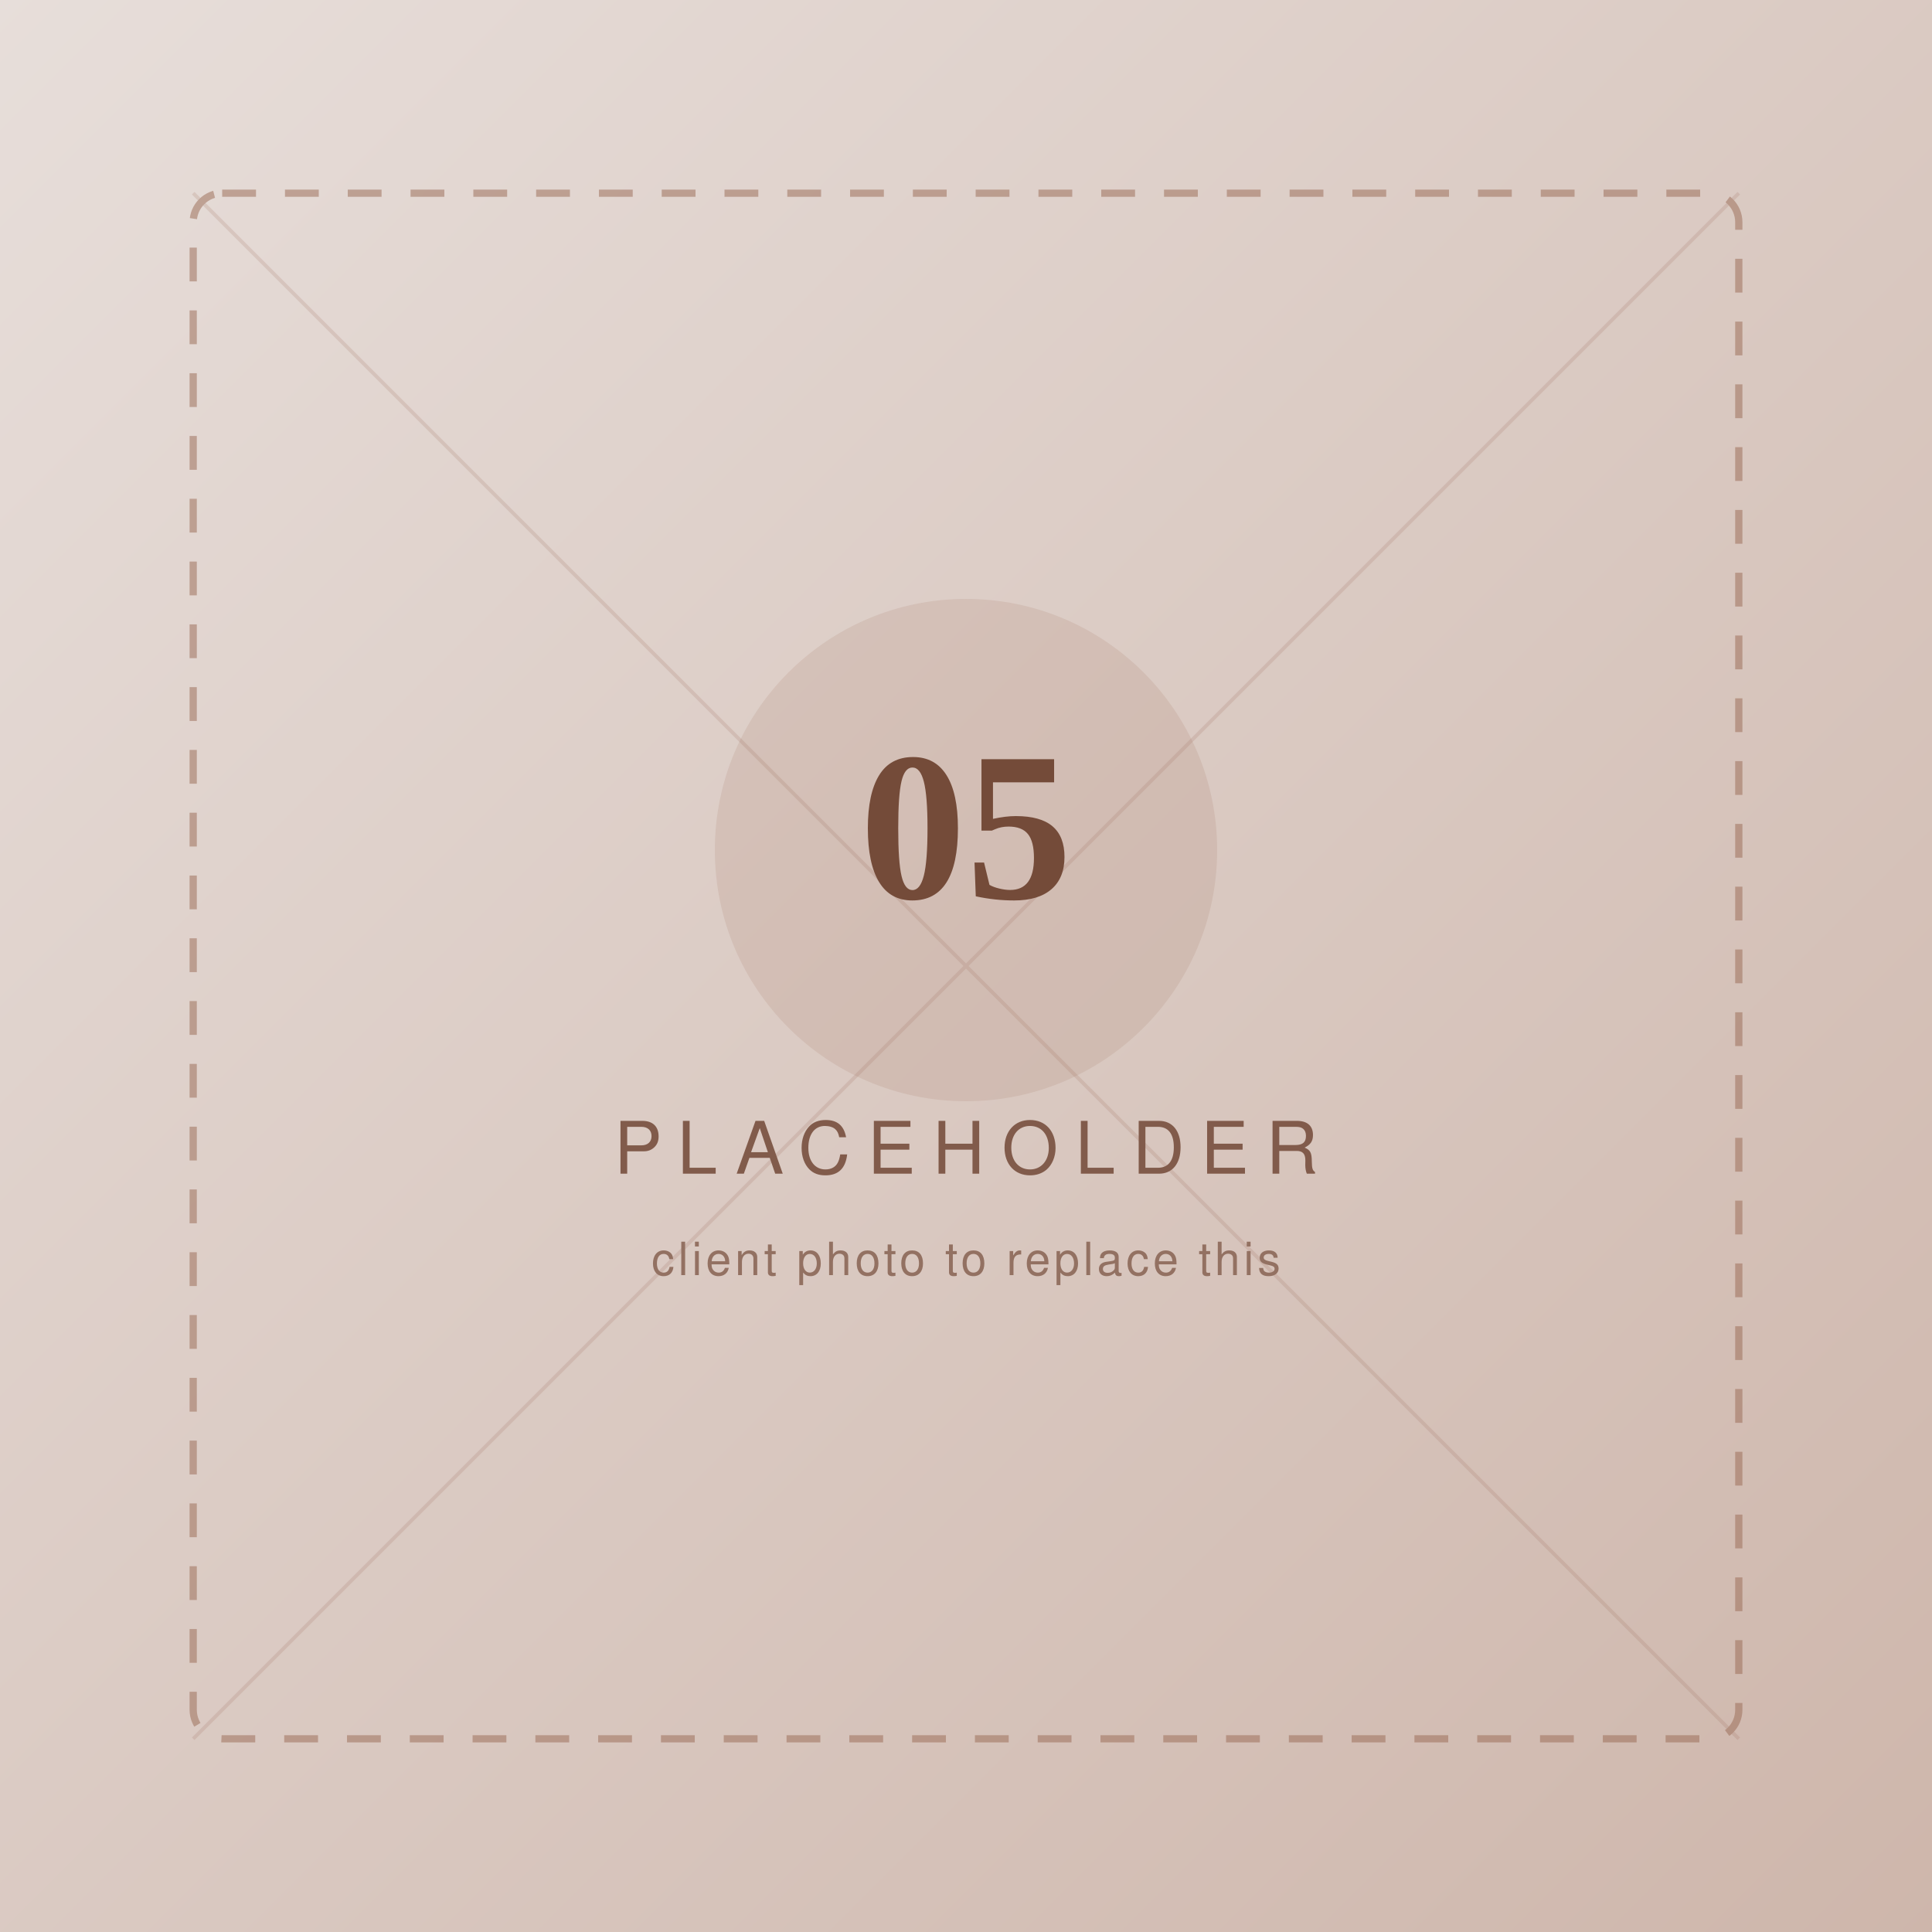
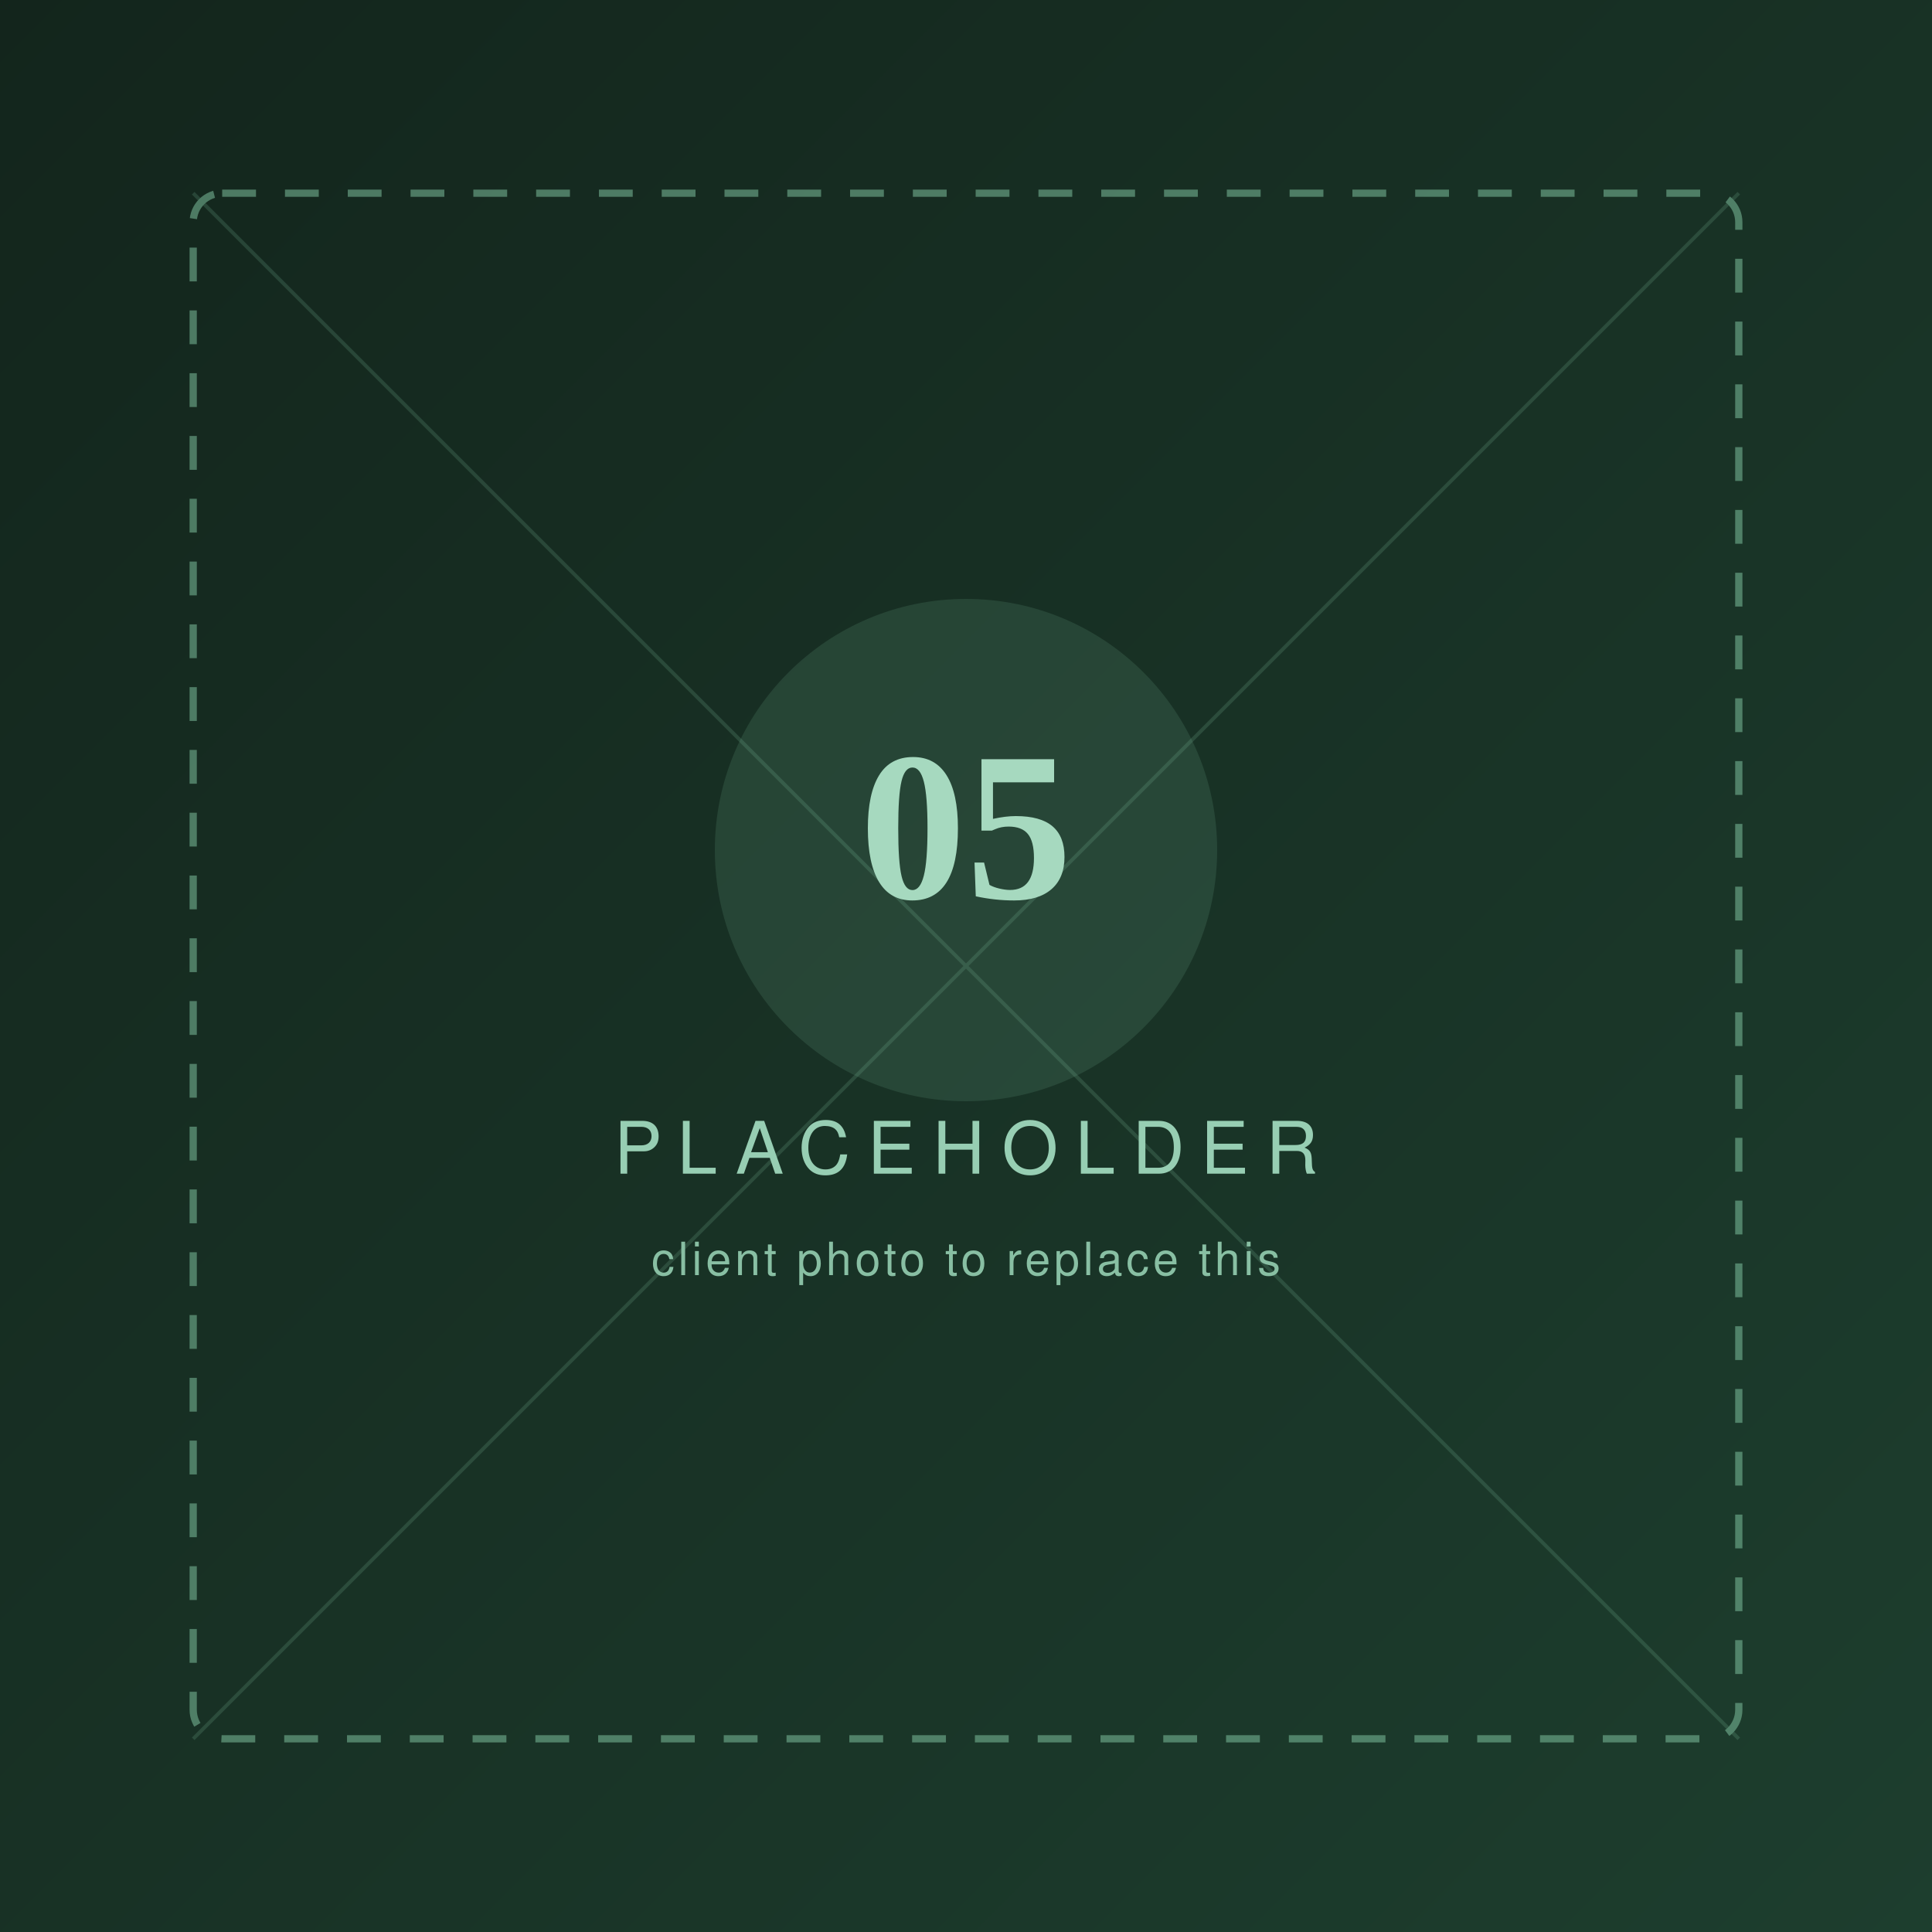
<svg xmlns="http://www.w3.org/2000/svg" viewBox="0 0 800 800" width="800" height="800" role="img" aria-label="Placeholder image for product 5">
  <defs>
    <linearGradient id="g" x1="0" y1="0" x2="1" y2="1">
-       <stop offset="0" stop-color="hsl(18, 22%, 88%)" />
-       <stop offset="1" stop-color="hsl(18, 26%, 74%)" />
+       <stop offset="0" stop-color="hsl(150, 32%, 11%)" />
+       <stop offset="1" stop-color="hsl(150, 36%, 18%)" />
    </linearGradient>
  </defs>
  <rect width="800" height="800" fill="url(#g)" />
-   <g fill="none" stroke="hsl(18, 30%, 46%)" stroke-width="3" opacity="0.5">
+   <g fill="none" stroke="hsl(150, 40%, 66%)" stroke-width="3" opacity="0.5">
    <rect x="80" y="80" width="640" height="640" rx="12" stroke-dasharray="14 12" />
    <path d="M80 80 L720 720 M720 80 L80 720" stroke-width="1.5" opacity="0.35" />
  </g>
-   <circle cx="400" cy="352" r="104" fill="hsl(18, 30%, 46%)" opacity="0.14" />
-   <text x="400" y="372" text-anchor="middle" font-family="Georgia, 'Times New Roman', serif" font-size="88" font-weight="700" fill="hsl(18, 34%, 34%)">05</text>
-   <text x="400" y="486" text-anchor="middle" font-family="Helvetica, Arial, sans-serif" font-size="30" letter-spacing="7" fill="hsl(18, 26%, 40%)">PLACEHOLDER</text>
-   <text x="400" y="528" text-anchor="middle" font-family="Helvetica, Arial, sans-serif" font-size="19" letter-spacing="1.5" fill="hsl(18, 20%, 48%)">client photo to replace this</text>
+   <circle cx="400" cy="352" r="104" fill="hsl(150, 40%, 66%)" opacity="0.14" />
+   <text x="400" y="372" text-anchor="middle" font-family="Georgia, 'Times New Roman', serif" font-size="88" font-weight="700" fill="hsl(150, 40%, 75%)">05</text>
+   <text x="400" y="486" text-anchor="middle" font-family="Helvetica, Arial, sans-serif" font-size="30" letter-spacing="7" fill="hsl(150, 36%, 70%)">PLACEHOLDER</text>
+   <text x="400" y="528" text-anchor="middle" font-family="Helvetica, Arial, sans-serif" font-size="19" letter-spacing="1.5" fill="hsl(150, 30%, 64%)">client photo to replace this</text>
</svg>
